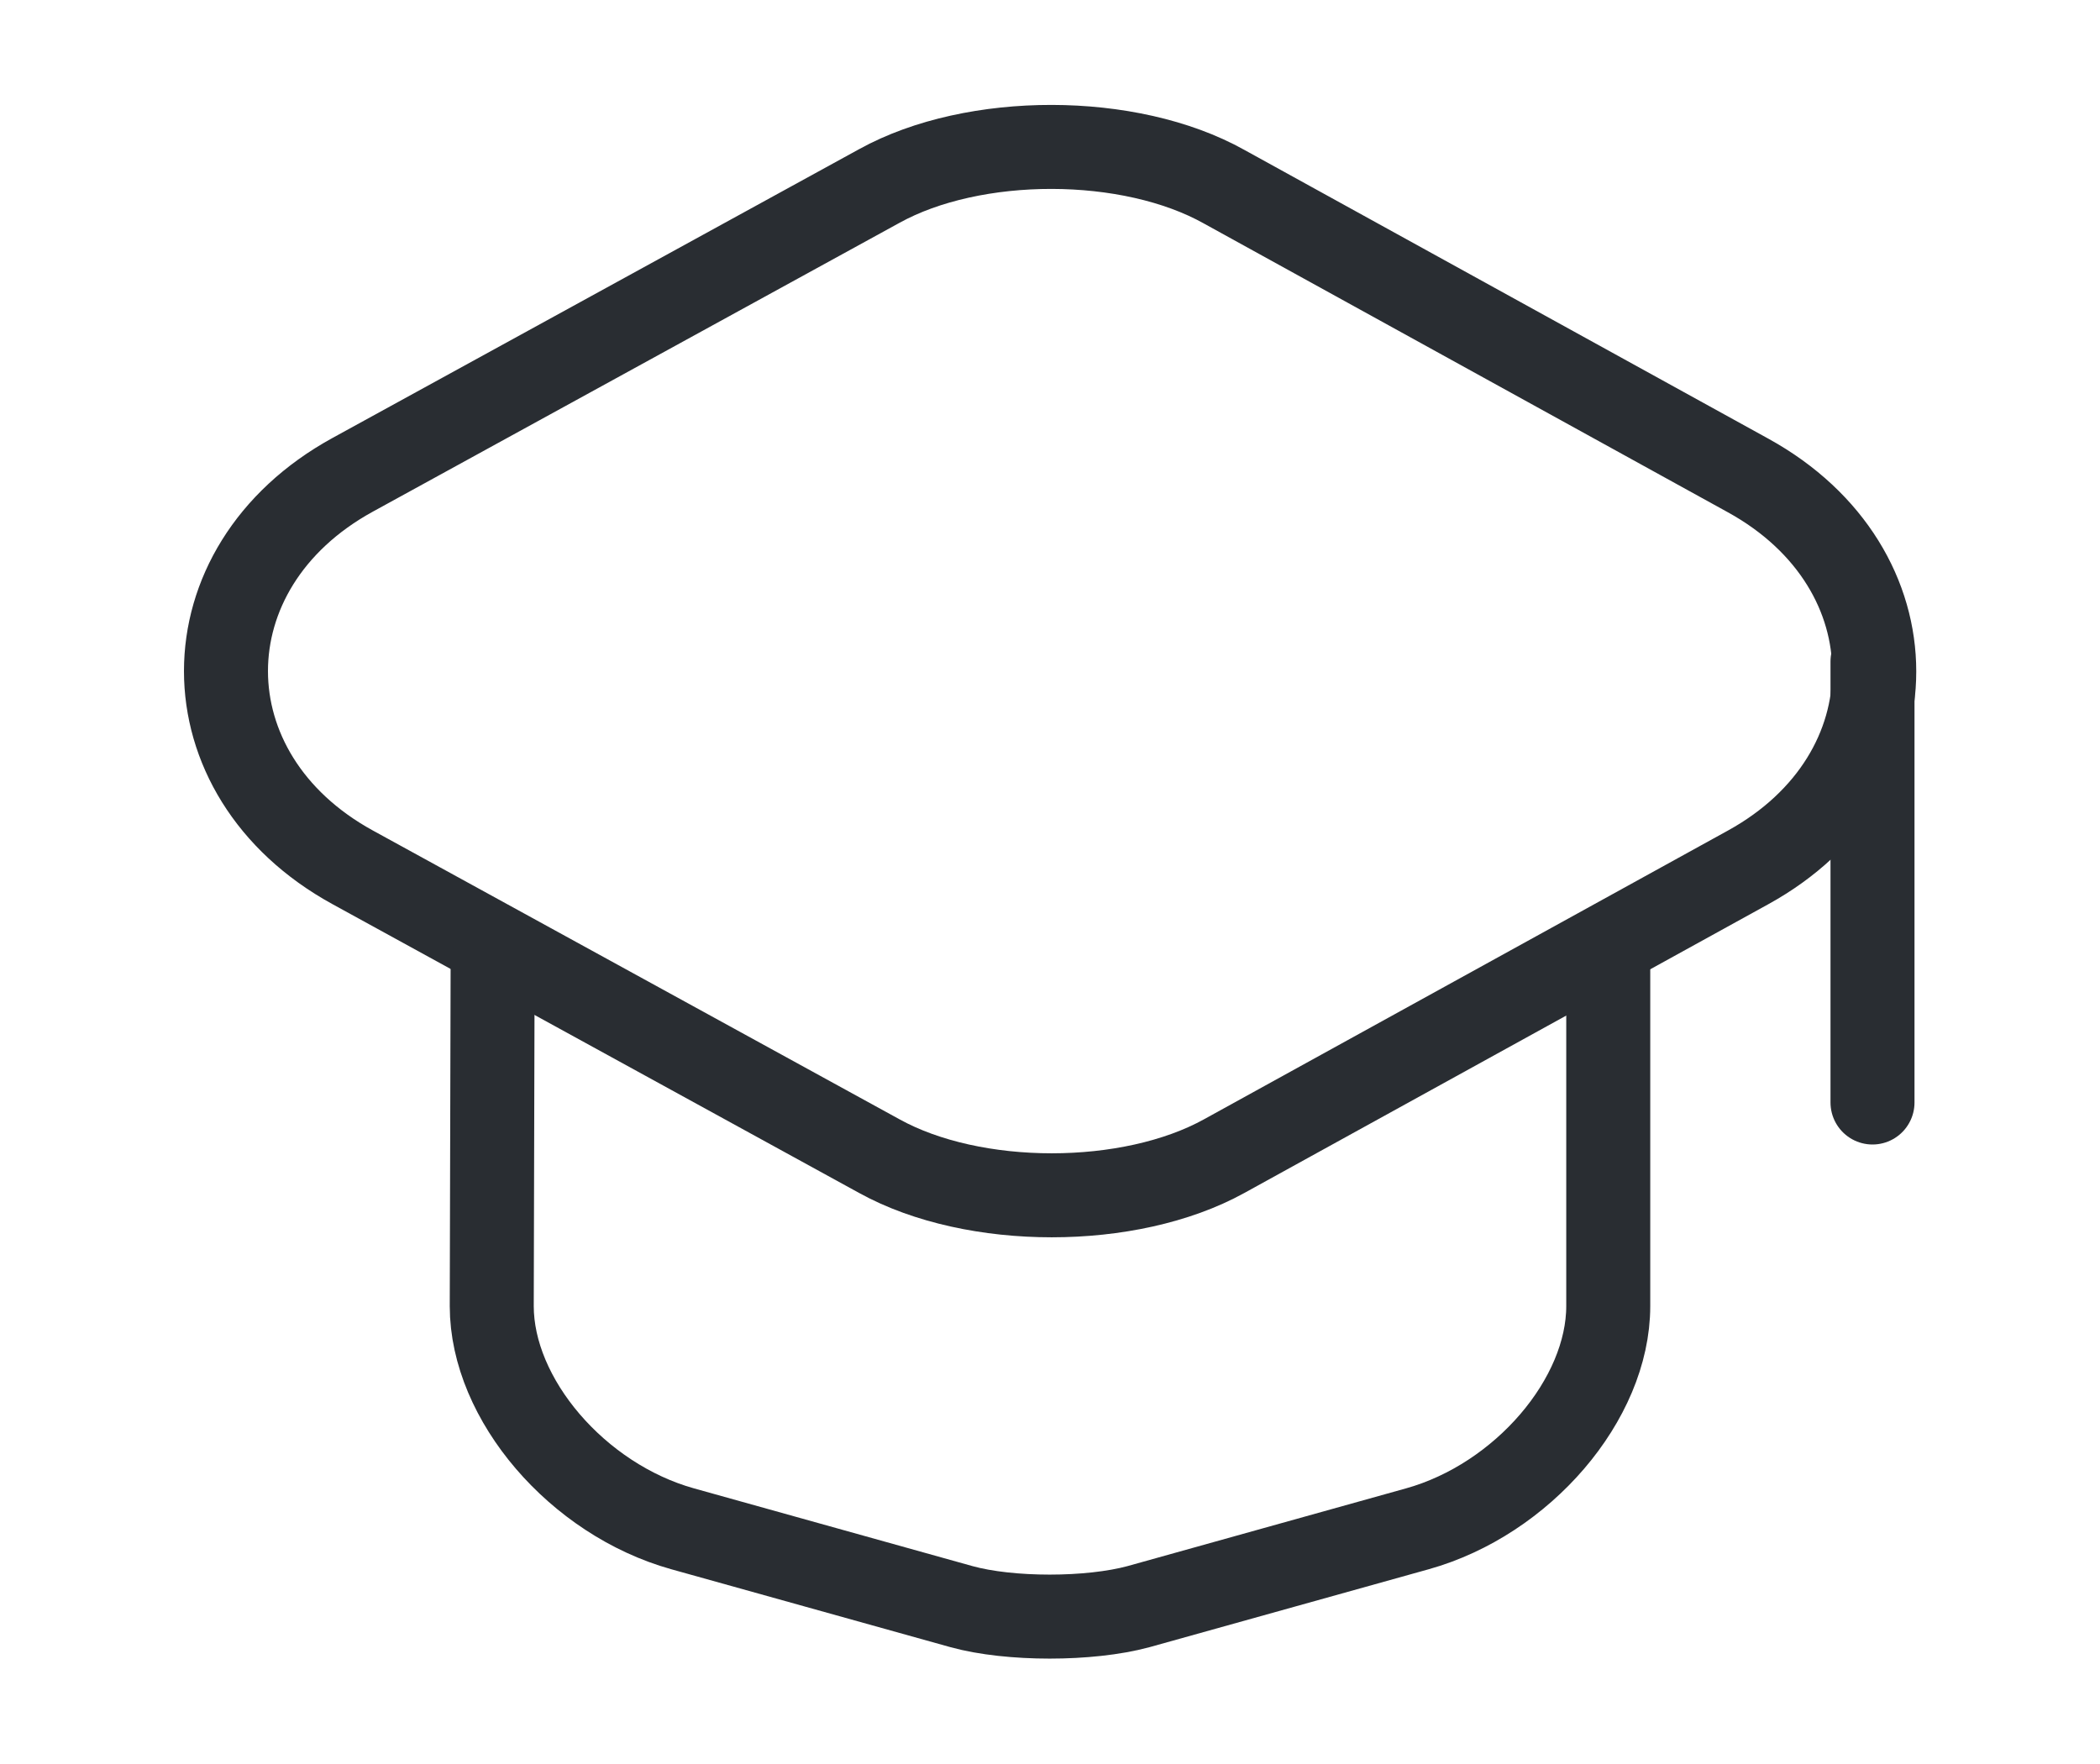
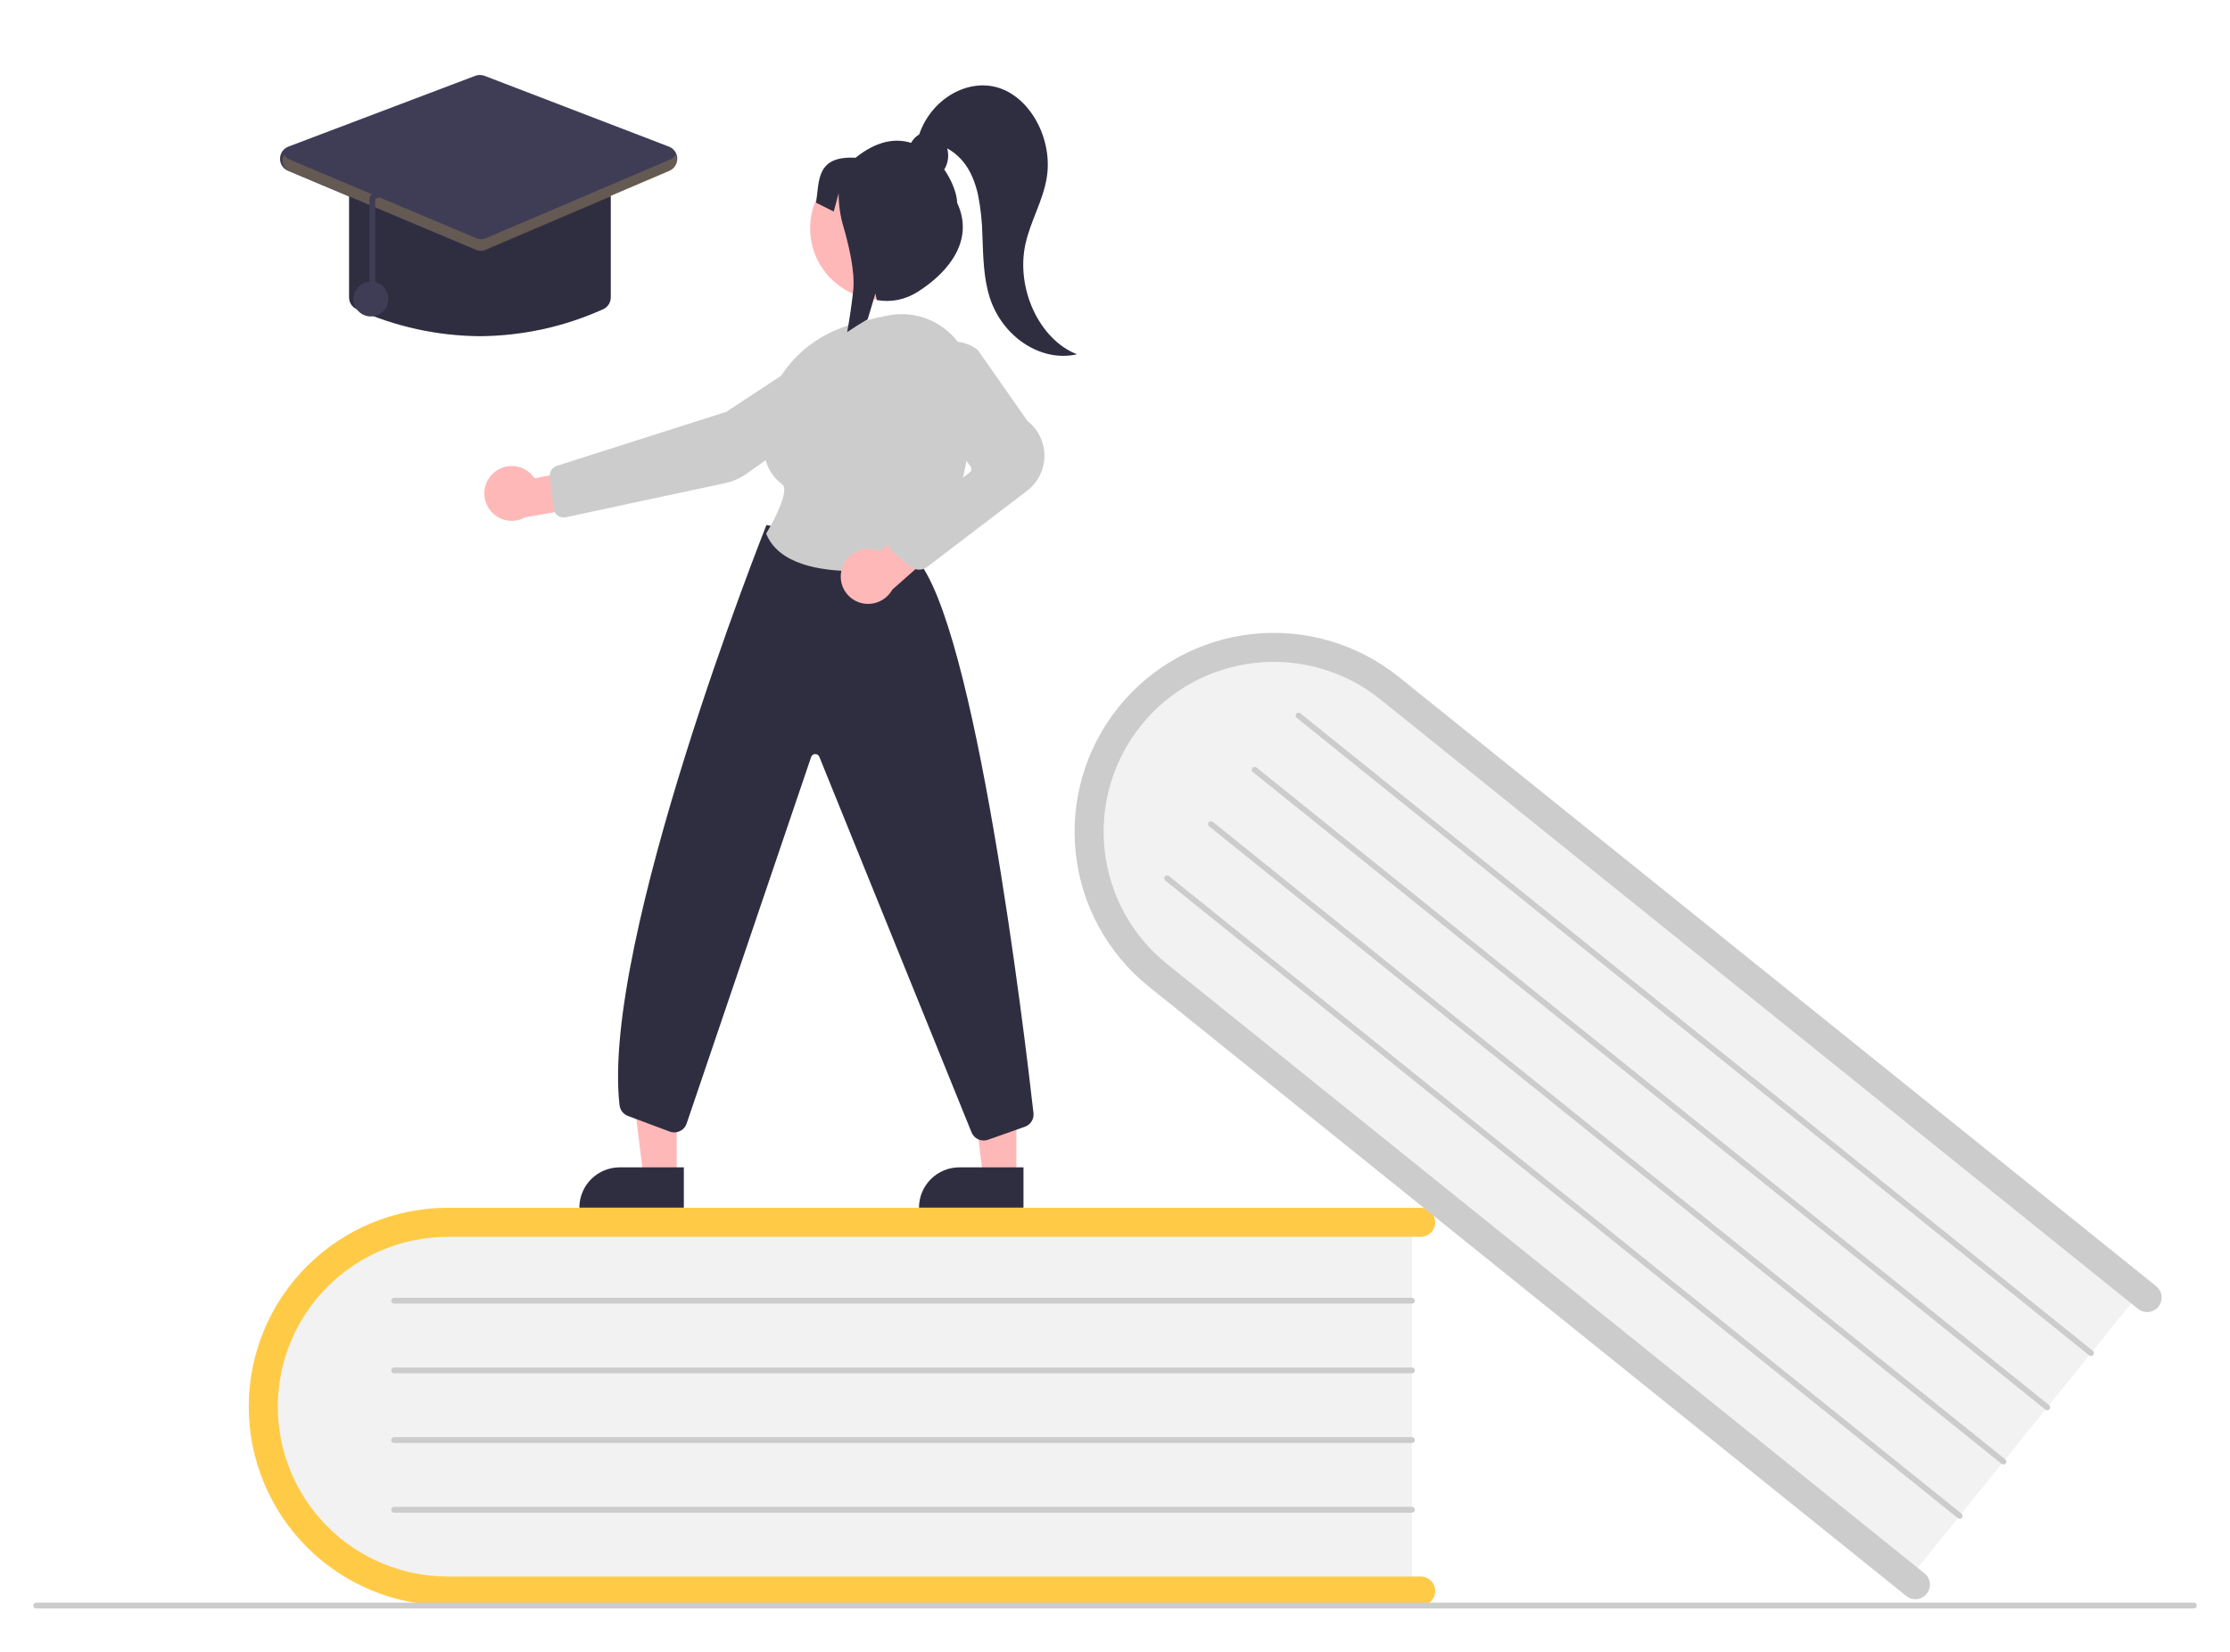
- <svg xmlns="http://www.w3.org/2000/svg" width="150" height="126" viewBox="0 0 150 126" fill="none">
-   <path d="M62.812 13.283L25.188 33.916C13.125 40.531 13.125 55.336 25.188 61.951L62.812 82.583C69.562 86.311 80.688 86.311 87.438 82.583L124.875 61.951C136.875 55.336 136.875 40.583 124.875 33.968L87.438 13.336C80.688 9.556 69.562 9.556 62.812 13.283Z" stroke="#292D32" stroke-width="6" stroke-linecap="round" stroke-linejoin="round" />
-   <path d="M35.188 68.668L35.125 93.29C35.125 99.958 41.25 107.098 48.75 109.198L68.688 114.763C72.125 115.708 77.812 115.708 81.312 114.763L101.25 109.198C108.75 107.098 114.875 99.958 114.875 93.29V68.93" stroke="#292D32" stroke-width="6" stroke-linecap="round" stroke-linejoin="round" />
-   <path d="M133.75 78.75V47.25" stroke="#292D32" stroke-width="6" stroke-linecap="round" stroke-linejoin="round" />
+ <svg xmlns="http://www.w3.org/2000/svg" width="470" height="348" viewBox="0 0 470 348" fill="none">
+   <path d="M297.586 256.391V335.94H97.964C75.22 335.94 56.715 318.097 56.715 296.165C56.715 274.234 75.22 256.391 97.964 256.391H297.586Z" fill="#F2F2F2" />
+   <path d="M302.489 335.328C302.489 336.14 302.166 336.918 301.591 337.491C301.017 338.065 300.237 338.387 299.425 338.388H94.409C83.274 338.388 72.595 333.972 64.722 326.111C56.848 318.25 52.425 307.588 52.425 296.471C52.425 285.354 56.848 274.693 64.722 266.832C72.595 258.971 83.274 254.555 94.409 254.555H299.425C300.238 254.555 301.017 254.877 301.592 255.451C302.166 256.025 302.489 256.803 302.489 257.614C302.489 258.426 302.166 259.204 301.592 259.778C301.017 260.352 300.238 260.674 299.425 260.674H94.409C84.899 260.674 75.78 264.445 69.055 271.159C62.331 277.872 58.554 286.977 58.554 296.471C58.554 305.965 62.331 315.07 69.055 321.784C75.78 328.497 84.899 332.269 94.409 332.269H299.425C300.237 332.269 301.017 332.591 301.591 333.165C302.166 333.739 302.489 334.517 302.489 335.328Z" fill="#FFCB47" />
+   <path d="M297.586 274.749H83.07C82.907 274.749 82.751 274.685 82.637 274.57C82.522 274.455 82.457 274.3 82.457 274.137C82.457 273.975 82.522 273.819 82.637 273.705C82.751 273.59 82.907 273.525 83.07 273.525H297.586C297.749 273.525 297.905 273.59 298.019 273.705C298.134 273.819 298.199 273.975 298.199 274.137C298.199 274.3 298.134 274.455 298.019 274.57C297.905 274.685 297.749 274.749 297.586 274.749Z" fill="#CCCCCC" />
+   <path d="M297.586 289.435H83.07C82.907 289.435 82.751 289.37 82.637 289.256C82.522 289.141 82.457 288.985 82.457 288.823C82.457 288.661 82.522 288.505 82.637 288.39C82.751 288.275 82.907 288.211 83.07 288.211H297.586C297.749 288.211 297.905 288.275 298.019 288.39C298.134 288.505 298.199 288.661 298.199 288.823C298.199 288.985 298.134 289.141 298.019 289.256C297.905 289.37 297.749 289.435 297.586 289.435Z" fill="#CCCCCC" />
+   <path d="M297.586 304.12H83.07C82.907 304.12 82.751 304.056 82.637 303.941C82.522 303.826 82.457 303.671 82.457 303.508C82.457 303.346 82.522 303.19 82.637 303.076C82.751 302.961 82.907 302.896 83.07 302.896H297.586C297.749 302.896 297.905 302.961 298.019 303.076C298.134 303.19 298.199 303.346 298.199 303.508C298.199 303.671 298.134 303.826 298.019 303.941C297.905 304.056 297.749 304.12 297.586 304.12Z" fill="#CCCCCC" />
+   <path d="M297.586 318.806H83.07C82.907 318.806 82.751 318.741 82.637 318.627C82.522 318.512 82.457 318.356 82.457 318.194C82.457 318.032 82.522 317.876 82.637 317.761C82.751 317.647 82.907 317.582 83.07 317.582H297.586C297.749 317.582 297.905 317.647 298.019 317.761C298.134 317.876 298.199 318.032 298.199 318.194C298.199 318.356 298.134 318.512 298.019 318.627C297.905 318.741 297.749 318.806 297.586 318.806Z" fill="#CCCCCC" />
+   <path d="M451.865 271.364L401.873 333.308L246.432 208.262C228.721 194.015 225.525 168.528 239.308 151.451C253.09 134.373 278.713 132.071 296.423 146.318L451.865 271.364Z" fill="#F2F2F2" />
+   <path d="M406.076 335.903C405.566 336.535 404.825 336.938 404.017 337.025C403.209 337.112 402.4 336.875 401.767 336.366L242.125 207.941C233.454 200.966 227.914 190.838 226.723 179.785C225.532 168.732 228.788 157.659 235.774 149.002C242.761 140.346 252.905 134.814 263.976 133.625C275.047 132.436 286.138 135.687 294.808 142.662L454.45 271.087C454.764 271.339 455.024 271.65 455.218 272.003C455.411 272.356 455.532 272.743 455.576 273.142C455.619 273.542 455.583 273.946 455.469 274.332C455.356 274.718 455.168 275.077 454.915 275.39C454.662 275.703 454.35 275.963 453.997 276.156C453.644 276.349 453.256 276.47 452.856 276.513C452.455 276.556 452.05 276.519 451.664 276.406C451.278 276.293 450.918 276.104 450.605 275.852L290.963 147.427C287.296 144.475 283.084 142.273 278.565 140.948C274.046 139.622 269.31 139.198 264.628 139.7C259.945 140.202 255.407 141.62 251.273 143.873C247.14 146.127 243.491 149.171 240.536 152.833C237.581 156.494 235.378 160.701 234.051 165.213C232.725 169.725 232.302 174.453 232.807 179.128C233.312 183.803 234.734 188.333 236.993 192.46C239.251 196.586 242.302 200.227 245.97 203.176L405.612 331.601C406.245 332.111 406.649 332.85 406.736 333.656C406.823 334.463 406.586 335.271 406.076 335.903Z" fill="#CCCCCC" />
+   <path d="M440.328 285.66L273.289 151.284C273.226 151.233 273.174 151.171 273.135 151.101C273.097 151.03 273.072 150.953 273.064 150.873C273.055 150.793 273.062 150.712 273.085 150.635C273.108 150.558 273.145 150.486 273.196 150.423C273.246 150.361 273.309 150.309 273.379 150.27C273.45 150.232 273.528 150.207 273.608 150.199C273.688 150.19 273.769 150.197 273.846 150.22C273.923 150.243 273.995 150.28 274.058 150.331L441.097 284.707C441.16 284.757 441.212 284.819 441.251 284.89C441.29 284.961 441.314 285.038 441.323 285.118C441.331 285.198 441.324 285.279 441.301 285.356C441.279 285.433 441.241 285.505 441.191 285.568C441.14 285.63 441.078 285.682 441.007 285.721C440.936 285.759 440.859 285.784 440.778 285.792C440.698 285.801 440.617 285.793 440.54 285.771C440.463 285.748 440.391 285.71 440.328 285.66Z" fill="#CCCCCC" />
+   <path d="M431.099 297.095L264.059 162.719C263.933 162.617 263.852 162.469 263.835 162.308C263.818 162.147 263.865 161.985 263.967 161.859C264.069 161.733 264.217 161.652 264.379 161.634C264.54 161.617 264.702 161.664 264.828 161.766L431.868 296.142C431.931 296.192 431.983 296.254 432.022 296.325C432.06 296.396 432.085 296.473 432.093 296.553C432.102 296.633 432.095 296.714 432.072 296.791C432.049 296.868 432.012 296.94 431.961 297.003C431.911 297.065 431.848 297.117 431.778 297.156C431.707 297.195 431.629 297.219 431.549 297.227C431.469 297.236 431.388 297.229 431.311 297.206C431.233 297.183 431.161 297.145 431.099 297.095Z" fill="#CCCCCC" />
+   <path d="M421.87 308.531L254.83 174.155C254.704 174.053 254.623 173.905 254.605 173.744C254.588 173.582 254.635 173.421 254.737 173.294C254.839 173.168 254.988 173.087 255.149 173.07C255.311 173.053 255.473 173.1 255.599 173.202L422.639 307.578C422.701 307.628 422.754 307.691 422.792 307.761C422.831 307.832 422.855 307.909 422.864 307.989C422.872 308.069 422.865 308.15 422.842 308.227C422.82 308.304 422.782 308.376 422.731 308.438C422.681 308.501 422.619 308.553 422.548 308.591C422.477 308.63 422.4 308.654 422.32 308.663C422.24 308.671 422.159 308.664 422.082 308.642C422.004 308.619 421.932 308.581 421.87 308.531Z" fill="#CCCCCC" />
+   <path d="M412.641 319.966L245.601 185.59C245.539 185.54 245.486 185.478 245.448 185.407C245.409 185.337 245.385 185.259 245.376 185.179C245.368 185.099 245.375 185.019 245.398 184.942C245.42 184.864 245.458 184.793 245.508 184.73C245.559 184.667 245.621 184.615 245.692 184.577C245.763 184.538 245.84 184.514 245.92 184.505C246 184.497 246.081 184.504 246.158 184.527C246.236 184.549 246.308 184.587 246.37 184.637L413.41 319.013C413.473 319.064 413.525 319.126 413.563 319.197C413.602 319.267 413.626 319.345 413.635 319.425C413.644 319.505 413.637 319.585 413.614 319.663C413.591 319.74 413.554 319.812 413.503 319.874C413.452 319.937 413.39 319.989 413.319 320.028C413.249 320.066 413.171 320.09 413.091 320.099C413.011 320.107 412.93 320.1 412.853 320.077C412.775 320.055 412.703 320.017 412.641 319.966Z" fill="#CCCCCC" />
+   <path d="M462.387 338.999H7.613C7.45 338.999 7.294 338.935 7.18 338.82C7.065 338.705 7 338.55 7 338.387C7 338.225 7.065 338.069 7.18 337.955C7.294 337.84 7.45 337.775 7.613 337.775H462.387C462.55 337.775 462.706 337.84 462.82 337.955C462.935 338.069 463 338.225 463 338.387C463 338.55 462.935 338.705 462.82 338.82C462.706 338.935 462.55 338.999 462.387 338.999Z" fill="#CCCCCC" />
+   <path d="M214.211 248.029L207.204 248.028L203.872 221.045L214.213 221.046L214.211 248.029Z" fill="#FFB8B8" />
+   <path d="M202.199 246.029H215.712V254.524H193.691C193.691 253.408 193.911 252.304 194.338 251.273C194.766 250.243 195.393 249.306 196.183 248.517C196.973 247.729 197.911 247.103 198.943 246.676C199.975 246.249 201.082 246.029 202.199 246.029Z" fill="#2F2E41" />
+   <path d="M142.627 248.029L135.62 248.028L132.288 221.045L142.629 221.046L142.627 248.029Z" fill="#FFB8B8" />
+   <path d="M130.615 246.029H144.128V254.524H122.107C122.107 253.408 122.327 252.304 122.755 251.273C123.182 250.243 123.809 249.306 124.599 248.517C125.389 247.729 126.327 247.103 127.359 246.676C128.392 246.249 129.498 246.029 130.615 246.029Z" fill="#2F2E41" />
+   <path d="M185.797 63.156C194.111 63.156 200.85 56.428 200.85 48.127C200.85 39.827 194.111 33.098 185.797 33.098C177.483 33.098 170.743 39.827 170.743 48.127C170.743 56.428 177.483 63.156 185.797 63.156Z" fill="#FFB8B8" />
+   <path d="M103.915 99.781C104.526 99.205 105.256 98.77 106.054 98.506C106.851 98.242 107.697 98.156 108.531 98.254C109.366 98.352 110.169 98.631 110.883 99.072C111.598 99.513 112.207 100.106 112.668 100.807L125.572 98.37L128.968 105.838L110.696 109.025C109.464 109.719 108.02 109.938 106.637 109.64C105.255 109.343 104.029 108.549 103.193 107.41C102.357 106.27 101.969 104.864 102.102 103.458C102.235 102.052 102.88 100.744 103.915 99.781Z" fill="#FFB8B8" />
+   <path d="M174.229 72.877L153.068 86.795L117.362 98.179C116.888 98.331 116.482 98.641 116.213 99.058C115.943 99.476 115.827 99.973 115.883 100.466L116.662 107.165C116.697 107.461 116.793 107.747 116.945 108.004C117.096 108.261 117.3 108.484 117.543 108.658C117.786 108.832 118.063 108.953 118.356 109.014C118.648 109.075 118.95 109.074 119.243 109.012L152.848 101.82C154.474 101.474 156.012 100.798 157.366 99.834L181.139 82.947C182.001 82.331 182.689 81.504 183.135 80.544C183.582 79.585 183.772 78.526 183.688 77.472C183.601 76.416 183.24 75.4 182.64 74.526C182.041 73.651 181.224 72.948 180.27 72.484C179.315 72.021 178.256 71.813 177.197 71.882C176.138 71.951 175.115 72.294 174.229 72.877Z" fill="#CCCCCC" />
+   <path d="M207.329 240.373C206.791 240.373 206.265 240.216 205.815 239.923C205.365 239.629 205.01 239.211 204.793 238.72L172.671 159.475C172.596 159.304 172.47 159.159 172.31 159.06C172.15 158.962 171.964 158.915 171.777 158.926C171.589 158.936 171.409 159.004 171.262 159.119C171.114 159.235 171.005 159.393 170.95 159.572L144.743 236.719C144.632 237.078 144.449 237.411 144.205 237.697C143.961 237.983 143.661 238.215 143.323 238.381C142.986 238.547 142.618 238.642 142.242 238.66C141.866 238.679 141.49 238.62 141.138 238.488L132.35 235.198C131.873 235.021 131.455 234.716 131.141 234.315C130.828 233.915 130.632 233.436 130.575 232.931C126.621 198.546 161.097 111.753 161.446 110.88L161.542 110.639L192.97 117.58L193.036 117.651C205.574 131.307 215.881 217.444 217.82 234.573C217.892 235.191 217.751 235.816 217.42 236.344C217.089 236.872 216.587 237.272 215.998 237.477L208.241 240.216C207.949 240.32 207.64 240.373 207.329 240.373Z" fill="#2F2E41" />
+   <path d="M180.251 120.373C172.636 120.373 164.147 118.858 161.534 112.601L161.474 112.458L161.555 112.325C163.618 108.946 166.344 103.182 164.879 102.1C161.992 99.97 160.592 96.465 160.716 91.682C160.986 81.3 168.071 72.083 178.347 68.746C181.215 67.829 184.134 67.079 187.089 66.499C189.243 66.065 191.467 66.112 193.6 66.638C195.734 67.164 197.724 68.156 199.428 69.541C201.154 70.935 202.549 72.694 203.512 74.69C204.476 76.687 204.985 78.872 205.003 81.088C205.111 92.183 203.4 107.635 194.637 118.244C194.227 118.736 193.655 119.068 193.024 119.181C188.808 119.942 184.535 120.341 180.251 120.373Z" fill="#CCCCCC" />
+   <path d="M177.418 119.957C177.833 118.473 178.817 117.212 180.157 116.449C181.498 115.685 183.086 115.48 184.576 115.879C184.88 115.964 185.177 116.074 185.464 116.207L195.262 107.305L202.076 111.888L188.064 124.268C187.431 125.407 186.435 126.302 185.234 126.81C184.033 127.319 182.697 127.412 181.437 127.074C180.703 126.874 180.016 126.53 179.416 126.063C178.816 125.596 178.314 125.014 177.941 124.353C177.567 123.691 177.328 122.962 177.239 122.207C177.149 121.453 177.21 120.688 177.418 119.957Z" fill="#FFB8B8" />
+   <path d="M193.71 120.07C193.074 120.071 192.458 119.851 191.966 119.449L188.102 116.297C187.78 116.034 187.521 115.702 187.346 115.325C187.171 114.949 187.083 114.537 187.089 114.122C187.096 113.707 187.196 113.298 187.383 112.927C187.57 112.556 187.839 112.232 188.169 111.98L204.375 99.57C204.567 99.422 204.693 99.205 204.726 98.965C204.758 98.725 204.695 98.482 204.549 98.288L194.546 85.085C193.384 83.556 192.801 81.666 192.9 79.75C193 77.833 193.776 76.013 195.09 74.613C196.474 73.12 198.37 72.202 200.4 72.04C202.431 71.877 204.449 72.483 206.053 73.737L206.117 73.804L216.562 88.736C217.691 89.62 218.601 90.753 219.219 92.046C219.837 93.339 220.148 94.758 220.127 96.191C220.105 97.623 219.753 99.032 219.096 100.306C218.439 101.58 217.496 102.686 216.341 103.536L195.352 119.531C194.876 119.881 194.301 120.07 193.71 120.07Z" fill="#CCCCCC" />
+   <path d="M101.151 70.854C92.197 70.796 83.354 68.862 75.195 65.179C74.71 64.963 74.297 64.61 74.009 64.164C73.72 63.718 73.568 63.198 73.57 62.667V40.383C73.571 39.653 73.862 38.953 74.379 38.436C74.896 37.92 75.597 37.63 76.328 37.629H125.973C126.705 37.63 127.406 37.92 127.923 38.436C128.44 38.953 128.731 39.653 128.731 40.383V62.667C128.734 63.198 128.581 63.718 128.293 64.164C128.004 64.61 127.592 64.963 127.106 65.179C118.947 68.862 110.105 70.796 101.151 70.854Z" fill="#2F2E41" />
+   <path d="M101.144 52.801C100.776 52.801 100.411 52.728 100.072 52.586L60.704 36.003C60.196 35.789 59.764 35.429 59.464 34.967C59.164 34.506 59.008 33.966 59.019 33.416C59.029 32.866 59.203 32.331 59.521 31.881C59.838 31.432 60.283 31.087 60.798 30.892L100.166 15.981C100.8 15.739 101.501 15.741 102.135 15.985L140.975 30.896C141.488 31.093 141.93 31.437 142.244 31.886C142.559 32.335 142.733 32.867 142.743 33.415C142.753 33.963 142.599 34.502 142.301 34.962C142.003 35.422 141.575 35.783 141.07 35.998L102.229 52.581C101.886 52.726 101.517 52.801 101.144 52.801Z" fill="#3F3D56" />
+   <path d="M78.167 66.695C80.198 66.695 81.844 65.051 81.844 63.023C81.844 60.995 80.198 59.352 78.167 59.352C76.136 59.352 74.489 60.995 74.489 63.023C74.489 65.051 76.136 66.695 78.167 66.695Z" fill="#3F3D56" />
+   <path opacity="0.2" d="M141.204 33.645L102.363 50.227C102.06 50.357 101.734 50.424 101.405 50.425C101.075 50.425 100.749 50.36 100.446 50.232L61.078 33.65C60.584 33.447 60.171 33.085 59.906 32.621C59.732 32.922 59.625 33.256 59.59 33.601C59.556 33.946 59.595 34.295 59.706 34.623C59.817 34.952 59.997 35.254 60.233 35.508C60.47 35.762 60.758 35.963 61.078 36.097L100.446 52.68C100.749 52.808 101.075 52.873 101.405 52.872C101.734 52.871 102.06 52.804 102.363 52.675L141.204 36.093C141.523 35.957 141.809 35.755 142.044 35.501C142.279 35.247 142.457 34.946 142.567 34.618C142.677 34.289 142.715 33.942 142.681 33.598C142.646 33.254 142.538 32.921 142.365 32.621C142.102 33.081 141.694 33.441 141.204 33.645Z" fill="#FFCB47" />
+   <path d="M78.476 63.01C78.638 63.01 78.794 62.945 78.909 62.83C79.024 62.715 79.089 62.56 79.089 62.398V41.922L99.303 34.569C99.465 34.572 99.622 34.51 99.739 34.397C99.856 34.284 99.922 34.129 99.925 33.967C99.927 33.804 99.865 33.648 99.752 33.531C99.639 33.415 99.484 33.348 99.321 33.346L79.107 40.698C78.944 40.694 78.782 40.724 78.632 40.784C78.48 40.844 78.343 40.935 78.228 41.05C78.112 41.164 78.02 41.299 77.957 41.449C77.894 41.599 77.862 41.76 77.863 41.922V62.398C77.863 62.56 77.927 62.715 78.042 62.83C78.157 62.945 78.313 63.01 78.476 63.01Z" fill="#3F3D56" />
+   <path d="M180.314 33.252C184.81 29.636 188.77 29.085 192.022 30.11C192.444 29.348 193.035 28.734 193.733 28.334C196.269 20.86 203.989 16.37 210.615 18.553C217.283 20.749 221.883 29.387 220.629 37.354C219.851 42.292 217.193 46.569 216.124 51.432C214.055 60.847 219.103 71.631 227 74.666C219.523 76.422 211.293 71.081 208.61 62.732C207.308 58.678 207.229 54.25 207.063 49.923C207.02 46.936 206.707 43.963 206.13 41.052C205.843 39.747 205.439 38.481 204.923 37.275C203.799 34.626 201.932 32.508 199.633 31.274C199.839 32.019 199.891 32.81 199.783 33.582C199.676 34.354 199.414 35.086 199.017 35.716C200.771 38.284 201.725 41.062 201.725 42.726C205.368 50.511 200.159 57.199 193.501 61.458C190.846 63.166 187.78 63.791 184.787 63.235L184.508 61.845L184.131 63.097L182.871 67.296C181.418 68.118 179.977 69.019 178.549 70C179.091 67.02 179.53 64.046 179.832 61.138C180.251 57.181 178.793 51.289 177.741 47.706C177.089 45.497 176.755 43.178 176.751 40.842V40.74L175.727 44.585L172 42.726C172.693 38.075 172 32.794 180.314 33.252Z" fill="#2F2E41" />
</svg>
